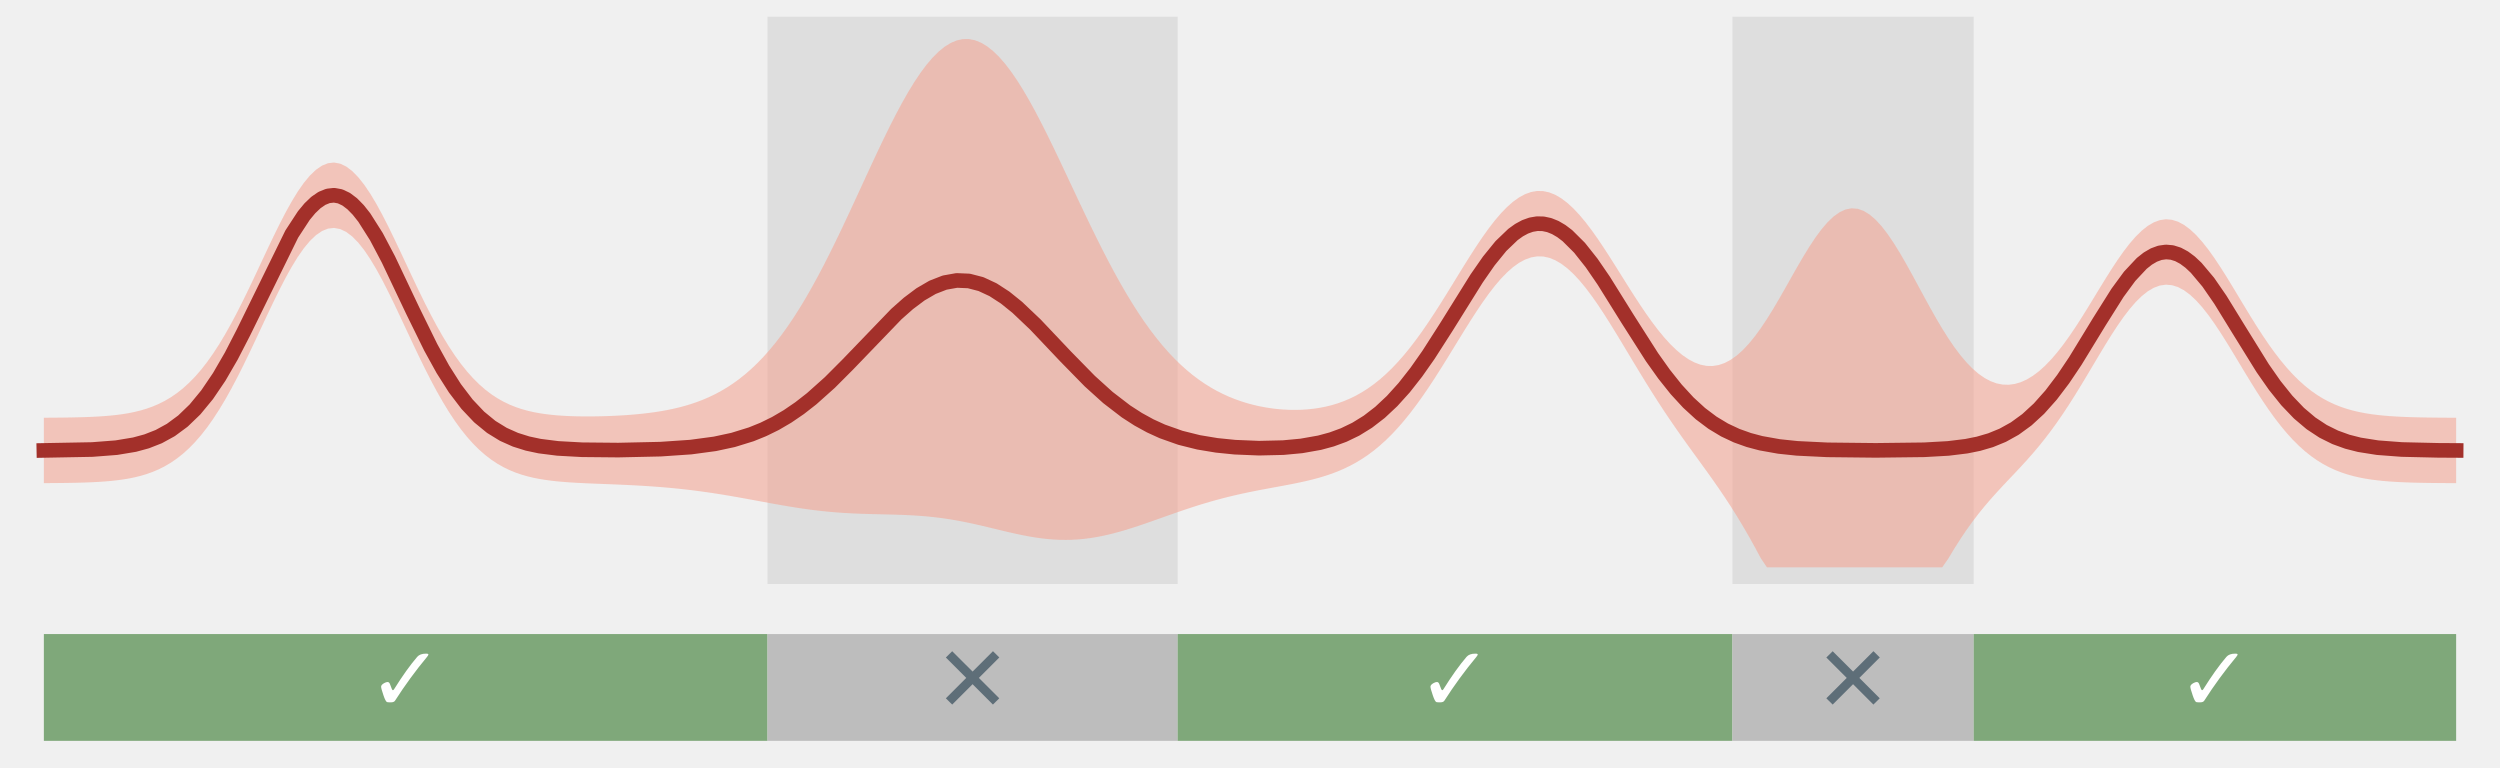
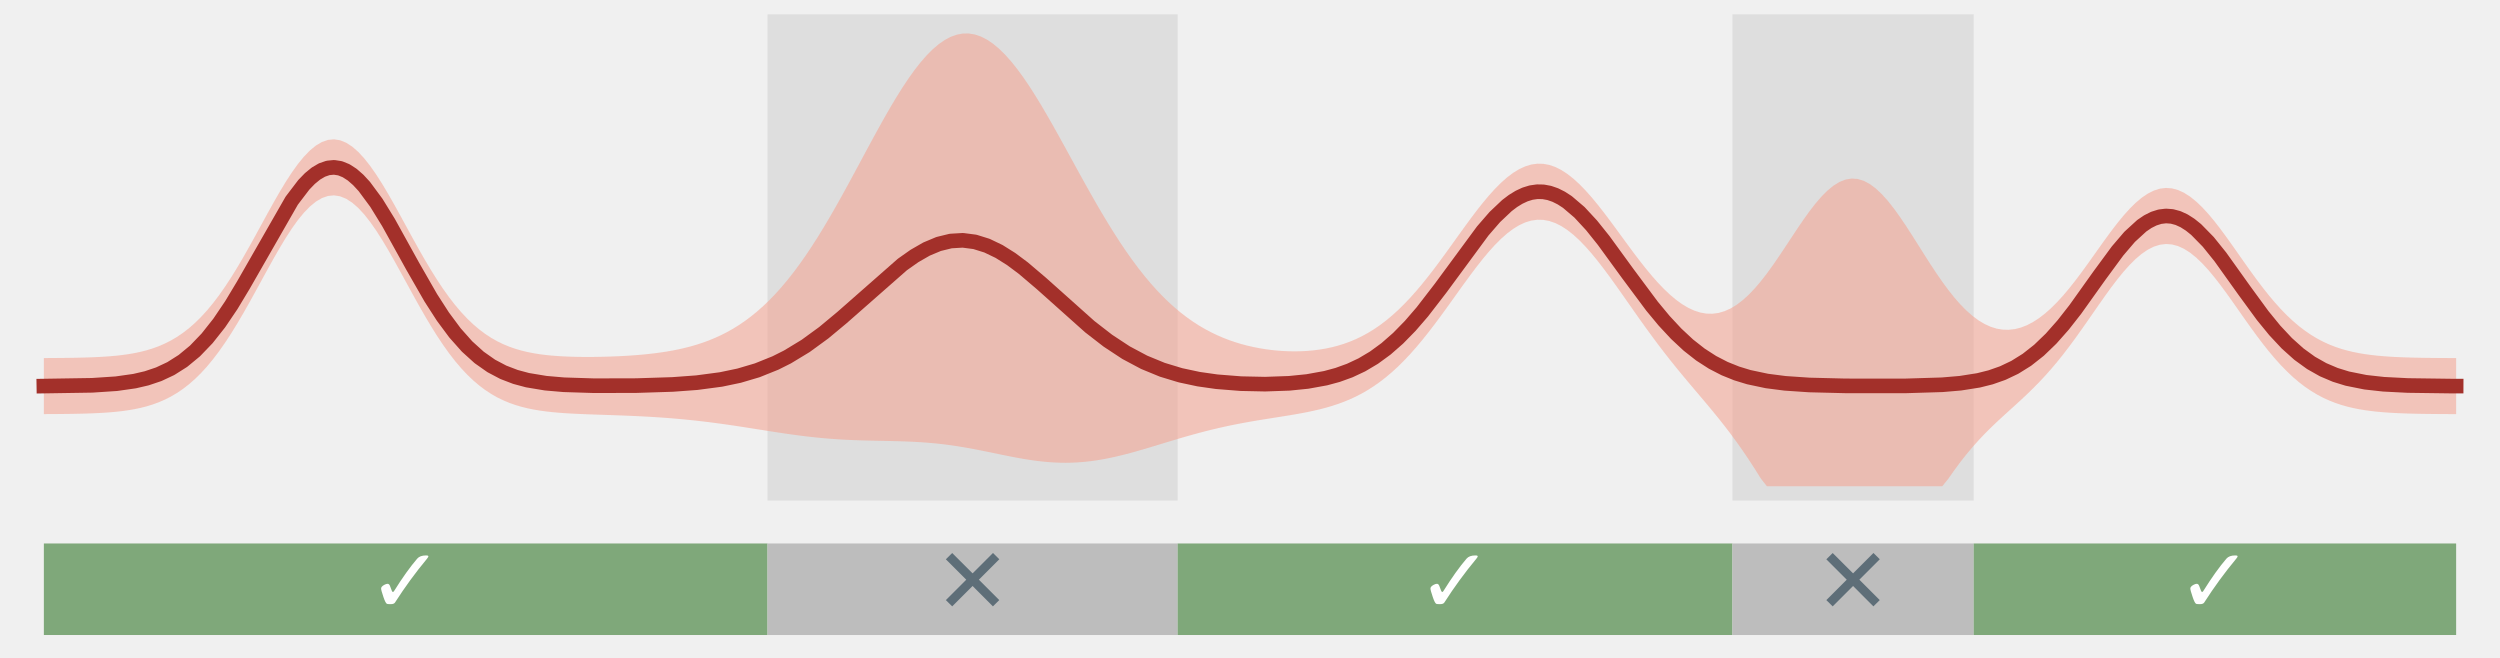
- <svg xmlns="http://www.w3.org/2000/svg" xmlns:xlink="http://www.w3.org/1999/xlink" width="410.4pt" height="126pt" viewBox="0 0 410.4 126" version="1.1">
+ <svg xmlns="http://www.w3.org/2000/svg" xmlns:xlink="http://www.w3.org/1999/xlink" width="410.4pt" height="108pt" viewBox="0 0 410.4 108" version="1.1">
  <defs>
    <style type="text/css">*{stroke-linejoin: round; stroke-linecap: butt}</style>
  </defs>
  <g id="figure_1">
    <g id="patch_1">
-       <path d="M 0 126  L 410.4 126  L 410.4 0  L 0 0  L 0 126  z " style="fill: none" />
+       <path d="M 0 108  L 410.4 108  L 410.4 0  L 0 0  L 0 108  z " style="fill: none" />
    </g>
    <g id="axes_1">
      <g id="patch_2">
-         <path d="M 126 95.87  L 193.32 95.87  L 193.32 2.739  L 126 2.739  z " clip-path="url(#p72e2139a95)" style="fill: #bdbdbd; opacity: 0.35" />
+         <path d="M 126 82.174  L 193.32 82.174  L 193.32 2.348  L 126 2.348  z " clip-path="url(#p6d19a921b0)" style="fill: #bdbdbd; opacity: 0.35" />
      </g>
      <g id="patch_3">
-         <path d="M 284.4 95.87  L 324 95.87  L 324 2.739  L 284.4 2.739  z " clip-path="url(#p72e2139a95)" style="fill: #bdbdbd; opacity: 0.35" />
+         <path d="M 284.4 82.174  L 324 82.174  L 324 2.348  L 284.4 2.348  z " clip-path="url(#p6d19a921b0)" style="fill: #bdbdbd; opacity: 0.35" />
      </g>
      <g id="FillBetweenPolyCollection_1">
        <defs>
-           <path id="m4ad8a20c35" d="M 7.2 -57.426  L 7.2 -46.689  L 8.192 -46.694  L 9.185 -46.702  L 10.177 -46.712  L 11.17 -46.725  L 12.162 -46.743  L 13.155 -46.767  L 14.147 -46.798  L 15.14 -46.838  L 16.132 -46.889  L 17.125 -46.955  L 18.117 -47.039  L 19.11 -47.144  L 20.102 -47.275  L 21.095 -47.438  L 22.087 -47.638  L 23.08 -47.883  L 24.072 -48.178  L 25.065 -48.533  L 26.057 -48.957  L 27.05 -49.456  L 28.042 -50.042  L 29.035 -50.723  L 30.027 -51.507  L 31.02 -52.404  L 32.012 -53.419  L 33.005 -54.559  L 33.997 -55.828  L 34.989 -57.227  L 35.982 -58.755  L 36.974 -60.409  L 37.967 -62.18  L 38.959 -64.058  L 39.952 -66.028  L 40.944 -68.071  L 41.937 -70.165  L 42.929 -72.285  L 43.922 -74.402  L 44.914 -76.485  L 45.907 -78.502  L 46.899 -80.419  L 47.892 -82.202  L 48.884 -83.82  L 49.877 -85.241  L 50.869 -86.439  L 51.862 -87.388  L 52.854 -88.07  L 53.847 -88.47  L 54.839 -88.581  L 55.832 -88.4  L 56.824 -87.931  L 57.817 -87.184  L 58.809 -86.173  L 59.802 -84.92  L 60.794 -83.449  L 61.786 -81.788  L 62.779 -79.97  L 63.771 -78.026  L 64.764 -75.99  L 65.756 -73.895  L 66.749 -71.775  L 67.741 -69.659  L 68.734 -67.574  L 69.726 -65.547  L 70.719 -63.598  L 71.711 -61.744  L 72.704 -60  L 73.696 -58.376  L 74.689 -56.878  L 75.681 -55.51  L 76.674 -54.272  L 77.666 -53.161  L 78.659 -52.175  L 79.651 -51.305  L 80.644 -50.545  L 81.636 -49.887  L 82.629 -49.321  L 83.621 -48.839  L 84.614 -48.431  L 85.606 -48.088  L 86.598 -47.802  L 87.591 -47.565  L 88.583 -47.37  L 89.576 -47.21  L 90.568 -47.078  L 91.561 -46.971  L 92.553 -46.883  L 93.546 -46.81  L 94.538 -46.749  L 95.531 -46.697  L 96.523 -46.651  L 97.516 -46.609  L 98.508 -46.57  L 99.501 -46.531  L 100.493 -46.492  L 101.486 -46.451  L 102.478 -46.407  L 103.471 -46.36  L 104.463 -46.308  L 105.456 -46.251  L 106.448 -46.188  L 107.441 -46.119  L 108.433 -46.043  L 109.426 -45.96  L 110.418 -45.869  L 111.411 -45.769  L 112.403 -45.662  L 113.395 -45.546  L 114.388 -45.421  L 115.38 -45.288  L 116.373 -45.147  L 117.365 -44.998  L 118.358 -44.842  L 119.35 -44.679  L 120.343 -44.509  L 121.335 -44.335  L 122.328 -44.156  L 123.32 -43.975  L 124.313 -43.791  L 125.305 -43.608  L 126.298 -43.425  L 127.29 -43.246  L 128.283 -43.07  L 129.275 -42.9  L 130.268 -42.737  L 131.26 -42.583  L 132.253 -42.439  L 133.245 -42.305  L 134.238 -42.183  L 135.23 -42.073  L 136.223 -41.976  L 137.215 -41.891  L 138.208 -41.818  L 139.2 -41.757  L 140.192 -41.707  L 141.185 -41.666  L 142.177 -41.633  L 143.17 -41.605  L 144.162 -41.581  L 145.155 -41.559  L 146.147 -41.535  L 147.14 -41.507  L 148.132 -41.474  L 149.125 -41.431  L 150.117 -41.377  L 151.11 -41.31  L 152.102 -41.228  L 153.095 -41.13  L 154.087 -41.014  L 155.08 -40.88  L 156.072 -40.728  L 157.065 -40.557  L 158.057 -40.37  L 159.05 -40.168  L 160.042 -39.952  L 161.035 -39.726  L 162.027 -39.492  L 163.02 -39.253  L 164.012 -39.012  L 165.005 -38.775  L 165.997 -38.544  L 166.989 -38.324  L 167.982 -38.119  L 168.974 -37.932  L 169.967 -37.766  L 170.959 -37.626  L 171.952 -37.514  L 172.944 -37.433  L 173.937 -37.383  L 174.929 -37.368  L 175.922 -37.387  L 176.914 -37.442  L 177.907 -37.532  L 178.899 -37.656  L 179.892 -37.813  L 180.884 -38.001  L 181.877 -38.219  L 182.869 -38.465  L 183.862 -38.734  L 184.854 -39.025  L 185.847 -39.334  L 186.839 -39.658  L 187.832 -39.994  L 188.824 -40.338  L 189.817 -40.688  L 190.809 -41.041  L 191.802 -41.393  L 192.794 -41.742  L 193.786 -42.086  L 194.779 -42.422  L 195.771 -42.75  L 196.764 -43.066  L 197.756 -43.37  L 198.749 -43.661  L 199.741 -43.939  L 200.734 -44.204  L 201.726 -44.454  L 202.719 -44.692  L 203.711 -44.917  L 204.704 -45.131  L 205.696 -45.334  L 206.689 -45.529  L 207.681 -45.717  L 208.674 -45.901  L 209.666 -46.084  L 210.659 -46.267  L 211.651 -46.455  L 212.644 -46.651  L 213.636 -46.859  L 214.629 -47.082  L 215.621 -47.327  L 216.614 -47.596  L 217.606 -47.896  L 218.598 -48.232  L 219.591 -48.609  L 220.583 -49.034  L 221.576 -49.51  L 222.568 -50.045  L 223.561 -50.644  L 224.553 -51.311  L 225.546 -52.052  L 226.538 -52.869  L 227.531 -53.768  L 228.523 -54.748  L 229.516 -55.813  L 230.508 -56.961  L 231.501 -58.191  L 232.493 -59.499  L 233.486 -60.881  L 234.478 -62.329  L 235.471 -63.836  L 236.463 -65.391  L 237.456 -66.981  L 238.448 -68.593  L 239.441 -70.211  L 240.433 -71.819  L 241.426 -73.399  L 242.418 -74.933  L 243.411 -76.402  L 244.403 -77.788  L 245.395 -79.071  L 246.388 -80.234  L 247.38 -81.262  L 248.373 -82.138  L 249.365 -82.851  L 250.358 -83.389  L 251.35 -83.745  L 252.343 -83.912  L 253.335 -83.889  L 254.328 -83.676  L 255.32 -83.275  L 256.313 -82.693  L 257.305 -81.939  L 258.298 -81.023  L 259.29 -79.959  L 260.283 -78.761  L 261.275 -77.446  L 262.268 -76.032  L 263.26 -74.535  L 264.253 -72.974  L 265.245 -71.367  L 266.238 -69.73  L 267.23 -68.078  L 268.223 -66.426  L 269.215 -64.786  L 270.208 -63.168  L 271.2 -61.58  L 272.192 -60.027  L 273.185 -58.511  L 274.177 -57.034  L 275.17 -55.592  L 276.162 -54.182  L 277.155 -52.795  L 278.147 -51.424  L 279.14 -50.058  L 280.132 -48.686  L 281.125 -47.295  L 282.117 -45.875  L 283.11 -44.412  L 284.102 -42.898  L 285.095 -41.322  L 286.087 -39.68  L 287.08 -37.967  L 288.072 -36.185  L 289.065 -34.337  L 290.057 -32.87  L 291.05 -32.87  L 292.042 -32.87  L 293.035 -32.87  L 294.027 -32.87  L 295.02 -32.87  L 296.012 -32.87  L 297.005 -32.87  L 297.997 -32.87  L 298.989 -32.87  L 299.982 -32.87  L 300.974 -32.87  L 301.967 -32.87  L 302.959 -32.87  L 303.952 -32.87  L 304.944 -32.87  L 305.937 -32.87  L 306.929 -32.87  L 307.922 -32.87  L 308.914 -32.87  L 309.907 -32.87  L 310.899 -32.87  L 311.892 -32.87  L 312.884 -32.87  L 313.877 -32.87  L 314.869 -32.87  L 315.862 -32.87  L 316.854 -32.87  L 317.847 -32.87  L 318.839 -32.87  L 319.832 -34.299  L 320.824 -35.948  L 321.817 -37.51  L 322.809 -38.981  L 323.802 -40.364  L 324.794 -41.662  L 325.786 -42.885  L 326.779 -44.044  L 327.771 -45.152  L 328.764 -46.225  L 329.756 -47.277  L 330.749 -48.324  L 331.741 -49.383  L 332.734 -50.469  L 333.726 -51.594  L 334.719 -52.77  L 335.711 -54.006  L 336.704 -55.309  L 337.696 -56.681  L 338.689 -58.123  L 339.681 -59.632  L 340.674 -61.2  L 341.666 -62.816  L 342.659 -64.467  L 343.651 -66.136  L 344.644 -67.802  L 345.636 -69.444  L 346.629 -71.036  L 347.621 -72.555  L 348.614 -73.974  L 349.606 -75.269  L 350.598 -76.416  L 351.591 -77.392  L 352.583 -78.179  L 353.576 -78.761  L 354.568 -79.127  L 355.561 -79.268  L 356.553 -79.182  L 357.546 -78.871  L 358.538 -78.34  L 359.531 -77.602  L 360.523 -76.671  L 361.516 -75.566  L 362.508 -74.307  L 363.501 -72.92  L 364.493 -71.429  L 365.486 -69.861  L 366.478 -68.24  L 367.471 -66.594  L 368.463 -64.945  L 369.456 -63.316  L 370.448 -61.727  L 371.441 -60.195  L 372.433 -58.734  L 373.426 -57.357  L 374.418 -56.071  L 375.411 -54.882  L 376.403 -53.794  L 377.395 -52.807  L 378.388 -51.92  L 379.38 -51.131  L 380.373 -50.433  L 381.365 -49.823  L 382.358 -49.294  L 383.35 -48.838  L 384.343 -48.449  L 385.335 -48.12  L 386.328 -47.844  L 387.32 -47.614  L 388.313 -47.424  L 389.305 -47.268  L 390.298 -47.142  L 391.29 -47.04  L 392.283 -46.958  L 393.275 -46.893  L 394.268 -46.842  L 395.26 -46.801  L 396.253 -46.77  L 397.245 -46.746  L 398.238 -46.728  L 399.23 -46.714  L 400.223 -46.704  L 401.215 -46.696  L 402.208 -46.69  L 403.2 -46.686  L 403.2 -57.423  L 403.2 -57.423  L 402.208 -57.427  L 401.215 -57.433  L 400.223 -57.441  L 399.23 -57.452  L 398.238 -57.465  L 397.245 -57.484  L 396.253 -57.508  L 395.26 -57.539  L 394.268 -57.579  L 393.275 -57.63  L 392.283 -57.695  L 391.29 -57.777  L 390.298 -57.879  L 389.305 -58.006  L 388.313 -58.162  L 387.32 -58.352  L 386.328 -58.582  L 385.335 -58.858  L 384.343 -59.187  L 383.35 -59.576  L 382.358 -60.031  L 381.365 -60.561  L 380.373 -61.171  L 379.38 -61.868  L 378.388 -62.658  L 377.395 -63.544  L 376.403 -64.531  L 375.411 -65.619  L 374.418 -66.808  L 373.426 -68.094  L 372.433 -69.472  L 371.441 -70.932  L 370.448 -72.464  L 369.456 -74.053  L 368.463 -75.682  L 367.471 -77.331  L 366.478 -78.978  L 365.486 -80.598  L 364.493 -82.167  L 363.501 -83.658  L 362.508 -85.045  L 361.516 -86.303  L 360.523 -87.409  L 359.531 -88.34  L 358.538 -89.078  L 357.546 -89.609  L 356.553 -89.92  L 355.561 -90.007  L 354.568 -89.867  L 353.576 -89.502  L 352.583 -88.922  L 351.591 -88.137  L 350.598 -87.164  L 349.606 -86.022  L 348.614 -84.734  L 347.621 -83.324  L 346.629 -81.819  L 345.636 -80.245  L 344.644 -78.628  L 343.651 -76.996  L 342.659 -75.373  L 341.666 -73.782  L 340.674 -72.244  L 339.681 -70.78  L 338.689 -69.406  L 337.696 -68.135  L 336.704 -66.982  L 335.711 -65.955  L 334.719 -65.063  L 333.726 -64.314  L 332.734 -63.713  L 331.741 -63.264  L 330.749 -62.972  L 329.756 -62.839  L 328.764 -62.869  L 327.771 -63.063  L 326.779 -63.424  L 325.786 -63.952  L 324.794 -64.646  L 323.802 -65.504  L 322.809 -66.524  L 321.817 -67.699  L 320.824 -69.02  L 319.832 -70.476  L 318.839 -72.051  L 317.847 -73.728  L 316.854 -75.485  L 315.862 -77.295  L 314.869 -79.13  L 313.877 -80.959  L 312.884 -82.749  L 311.892 -84.465  L 310.899 -86.072  L 309.907 -87.536  L 308.914 -88.827  L 307.922 -89.913  L 306.929 -90.771  L 305.937 -91.381  L 304.944 -91.729  L 303.952 -91.806  L 302.959 -91.611  L 301.967 -91.151  L 300.974 -90.436  L 299.982 -89.485  L 298.989 -88.322  L 297.997 -86.974  L 297.005 -85.474  L 296.012 -83.856  L 295.02 -82.155  L 294.027 -80.407  L 293.035 -78.649  L 292.042 -76.913  L 291.05 -75.232  L 290.057 -73.634  L 289.065 -72.143  L 288.072 -70.782  L 287.08 -69.568  L 286.087 -68.515  L 285.095 -67.633  L 284.102 -66.929  L 283.11 -66.408  L 282.117 -66.07  L 281.125 -65.915  L 280.132 -65.939  L 279.14 -66.139  L 278.147 -66.509  L 277.155 -67.041  L 276.162 -67.728  L 275.17 -68.561  L 274.177 -69.529  L 273.185 -70.623  L 272.192 -71.83  L 271.2 -73.137  L 270.208 -74.531  L 269.215 -75.997  L 268.223 -77.519  L 267.23 -79.08  L 266.238 -80.663  L 265.245 -82.248  L 264.253 -83.816  L 263.26 -85.348  L 262.268 -86.823  L 261.275 -88.222  L 260.283 -89.525  L 259.29 -90.715  L 258.298 -91.773  L 257.305 -92.685  L 256.313 -93.437  L 255.32 -94.017  L 254.328 -94.416  L 253.335 -94.629  L 252.343 -94.651  L 251.35 -94.484  L 250.358 -94.128  L 249.365 -93.59  L 248.373 -92.877  L 247.38 -92.001  L 246.388 -90.974  L 245.395 -89.811  L 244.403 -88.528  L 243.411 -87.143  L 242.418 -85.675  L 241.426 -84.142  L 240.433 -82.563  L 239.441 -80.957  L 238.448 -79.341  L 237.456 -77.732  L 236.463 -76.145  L 235.471 -74.595  L 234.478 -73.093  L 233.486 -71.65  L 232.493 -70.276  L 231.501 -68.976  L 230.508 -67.757  L 229.516 -66.622  L 228.523 -65.573  L 227.531 -64.61  L 226.538 -63.734  L 225.546 -62.942  L 224.553 -62.232  L 223.561 -61.601  L 222.568 -61.045  L 221.576 -60.56  L 220.583 -60.141  L 219.591 -59.785  L 218.598 -59.487  L 217.606 -59.243  L 216.614 -59.049  L 215.621 -58.902  L 214.629 -58.798  L 213.636 -58.735  L 212.644 -58.711  L 211.651 -58.724  L 210.659 -58.773  L 209.666 -58.857  L 208.674 -58.977  L 207.681 -59.132  L 206.689 -59.324  L 205.696 -59.554  L 204.704 -59.822  L 203.711 -60.133  L 202.719 -60.487  L 201.726 -60.888  L 200.734 -61.339  L 199.741 -61.842  L 198.749 -62.402  L 197.756 -63.022  L 196.764 -63.705  L 195.771 -64.455  L 194.779 -65.275  L 193.786 -66.169  L 192.794 -67.139  L 191.802 -68.189  L 190.809 -69.321  L 189.817 -70.537  L 188.824 -71.838  L 187.832 -73.224  L 186.839 -74.696  L 185.847 -76.252  L 184.854 -77.891  L 183.862 -79.609  L 182.869 -81.403  L 181.877 -83.267  L 180.884 -85.195  L 179.892 -87.18  L 178.899 -89.212  L 177.907 -91.282  L 176.914 -93.379  L 175.922 -95.49  L 174.929 -97.603  L 173.937 -99.704  L 172.944 -101.777  L 171.952 -103.809  L 170.959 -105.782  L 169.967 -107.681  L 168.974 -109.49  L 167.982 -111.194  L 166.989 -112.778  L 165.997 -114.225  L 165.005 -115.524  L 164.012 -116.662  L 163.02 -117.626  L 162.027 -118.409  L 161.035 -119  L 160.042 -119.395  L 159.05 -119.589  L 158.057 -119.579  L 157.065 -119.366  L 156.072 -118.951  L 155.08 -118.337  L 154.087 -117.532  L 153.095 -116.542  L 152.102 -115.378  L 151.11 -114.049  L 150.117 -112.569  L 149.125 -110.951  L 148.132 -109.21  L 147.14 -107.361  L 146.147 -105.42  L 145.155 -103.405  L 144.162 -101.33  L 143.17 -99.212  L 142.177 -97.068  L 141.185 -94.912  L 140.192 -92.759  L 139.2 -90.623  L 138.208 -88.516  L 137.215 -86.45  L 136.223 -84.435  L 135.23 -82.481  L 134.238 -80.595  L 133.245 -78.785  L 132.253 -77.054  L 131.26 -75.408  L 130.268 -73.85  L 129.275 -72.38  L 128.283 -71.001  L 127.29 -69.712  L 126.298 -68.512  L 125.305 -67.4  L 124.313 -66.372  L 123.32 -65.427  L 122.328 -64.561  L 121.335 -63.77  L 120.343 -63.051  L 119.35 -62.399  L 118.358 -61.81  L 117.365 -61.28  L 116.373 -60.804  L 115.38 -60.379  L 114.388 -60  L 113.395 -59.664  L 112.403 -59.366  L 111.411 -59.103  L 110.418 -58.872  L 109.426 -58.669  L 108.433 -58.492  L 107.441 -58.338  L 106.448 -58.204  L 105.456 -58.089  L 104.463 -57.99  L 103.471 -57.905  L 102.478 -57.834  L 101.486 -57.776  L 100.493 -57.728  L 99.501 -57.69  L 98.508 -57.663  L 97.516 -57.646  L 96.523 -57.64  L 95.531 -57.645  L 94.538 -57.662  L 93.546 -57.694  L 92.553 -57.742  L 91.561 -57.809  L 90.568 -57.899  L 89.576 -58.015  L 88.583 -58.163  L 87.591 -58.348  L 86.598 -58.577  L 85.606 -58.856  L 84.614 -59.193  L 83.621 -59.596  L 82.629 -60.075  L 81.636 -60.637  L 80.644 -61.293  L 79.651 -62.051  L 78.659 -62.919  L 77.666 -63.904  L 76.674 -65.013  L 75.681 -66.251  L 74.689 -67.618  L 73.696 -69.115  L 72.704 -70.739  L 71.711 -72.483  L 70.719 -74.336  L 69.726 -76.285  L 68.734 -78.312  L 67.741 -80.397  L 66.749 -82.513  L 65.756 -84.633  L 64.764 -86.727  L 63.771 -88.763  L 62.779 -90.707  L 61.786 -92.526  L 60.794 -94.186  L 59.802 -95.657  L 58.809 -96.911  L 57.817 -97.921  L 56.824 -98.669  L 55.832 -99.138  L 54.839 -99.319  L 53.847 -99.208  L 52.854 -98.807  L 51.862 -98.125  L 50.869 -97.176  L 49.877 -95.979  L 48.884 -94.558  L 47.892 -92.94  L 46.899 -91.156  L 45.907 -89.239  L 44.914 -87.222  L 43.922 -85.139  L 42.929 -83.022  L 41.937 -80.902  L 40.944 -78.808  L 39.952 -76.765  L 38.959 -74.795  L 37.967 -72.917  L 36.974 -71.146  L 35.982 -69.493  L 34.989 -67.964  L 33.997 -66.565  L 33.005 -65.297  L 32.012 -64.156  L 31.02 -63.141  L 30.027 -62.245  L 29.035 -61.46  L 28.042 -60.779  L 27.05 -60.194  L 26.057 -59.694  L 25.065 -59.271  L 24.072 -58.916  L 23.08 -58.62  L 22.087 -58.376  L 21.095 -58.175  L 20.102 -58.013  L 19.11 -57.881  L 18.117 -57.776  L 17.125 -57.693  L 16.132 -57.627  L 15.14 -57.575  L 14.147 -57.535  L 13.155 -57.504  L 12.162 -57.481  L 11.17 -57.463  L 10.177 -57.449  L 9.185 -57.439  L 8.192 -57.432  L 7.2 -57.426  z " />
+           <path id="mbc3a44b0f1" d="M 7.2 -49.222  L 7.2 -40.019  L 8.192 -40.024  L 9.185 -40.03  L 10.177 -40.039  L 11.17 -40.05  L 12.162 -40.066  L 13.155 -40.086  L 14.147 -40.112  L 15.14 -40.147  L 16.132 -40.191  L 17.125 -40.247  L 18.117 -40.319  L 19.11 -40.409  L 20.102 -40.522  L 21.095 -40.661  L 22.087 -40.833  L 23.08 -41.042  L 24.072 -41.296  L 25.065 -41.6  L 26.057 -41.963  L 27.05 -42.391  L 28.042 -42.893  L 29.035 -43.477  L 30.027 -44.149  L 31.02 -44.917  L 32.012 -45.788  L 33.005 -46.765  L 33.997 -47.852  L 34.989 -49.052  L 35.982 -50.362  L 36.974 -51.779  L 37.967 -53.297  L 38.959 -54.907  L 39.952 -56.595  L 40.944 -58.346  L 41.937 -60.141  L 42.929 -61.958  L 43.922 -63.773  L 44.914 -65.559  L 45.907 -67.287  L 46.899 -68.93  L 47.892 -70.459  L 48.884 -71.846  L 49.877 -73.064  L 50.869 -74.09  L 51.862 -74.904  L 52.854 -75.488  L 53.847 -75.832  L 54.839 -75.927  L 55.832 -75.772  L 56.824 -75.37  L 57.817 -74.729  L 58.809 -73.863  L 59.802 -72.788  L 60.794 -71.527  L 61.786 -70.104  L 62.779 -68.545  L 63.771 -66.879  L 64.764 -65.134  L 65.756 -63.339  L 66.749 -61.521  L 67.741 -59.707  L 68.734 -57.921  L 69.726 -56.183  L 70.719 -54.512  L 71.711 -52.923  L 72.704 -51.429  L 73.696 -50.036  L 74.689 -48.753  L 75.681 -47.58  L 76.674 -46.519  L 77.666 -45.567  L 78.659 -44.721  L 79.651 -43.976  L 80.644 -43.324  L 81.636 -42.76  L 82.629 -42.275  L 83.621 -41.862  L 84.614 -41.512  L 85.606 -41.218  L 86.598 -40.973  L 87.591 -40.77  L 88.583 -40.603  L 89.576 -40.465  L 90.568 -40.353  L 91.561 -40.261  L 92.553 -40.185  L 93.546 -40.123  L 94.538 -40.071  L 95.531 -40.026  L 96.523 -39.987  L 97.516 -39.951  L 98.508 -39.917  L 99.501 -39.884  L 100.493 -39.85  L 101.486 -39.815  L 102.478 -39.778  L 103.471 -39.737  L 104.463 -39.693  L 105.456 -39.644  L 106.448 -39.59  L 107.441 -39.531  L 108.433 -39.466  L 109.426 -39.394  L 110.418 -39.316  L 111.411 -39.231  L 112.403 -39.139  L 113.395 -39.039  L 114.388 -38.933  L 115.38 -38.819  L 116.373 -38.698  L 117.365 -38.57  L 118.358 -38.436  L 119.35 -38.296  L 120.343 -38.151  L 121.335 -38.001  L 122.328 -37.848  L 123.32 -37.692  L 124.313 -37.535  L 125.305 -37.378  L 126.298 -37.222  L 127.29 -37.068  L 128.283 -36.917  L 129.275 -36.771  L 130.268 -36.632  L 131.26 -36.5  L 132.253 -36.376  L 133.245 -36.261  L 134.238 -36.157  L 135.23 -36.062  L 136.223 -35.979  L 137.215 -35.906  L 138.208 -35.844  L 139.2 -35.792  L 140.192 -35.749  L 141.185 -35.714  L 142.177 -35.685  L 143.17 -35.662  L 144.162 -35.641  L 145.155 -35.622  L 146.147 -35.601  L 147.14 -35.578  L 148.132 -35.549  L 149.125 -35.512  L 150.117 -35.466  L 151.11 -35.409  L 152.102 -35.339  L 153.095 -35.254  L 154.087 -35.155  L 155.08 -35.04  L 156.072 -34.909  L 157.065 -34.763  L 158.057 -34.603  L 159.05 -34.43  L 160.042 -34.245  L 161.035 -34.051  L 162.027 -33.85  L 163.02 -33.645  L 164.012 -33.439  L 165.005 -33.236  L 165.997 -33.038  L 166.989 -32.85  L 167.982 -32.673  L 168.974 -32.513  L 169.967 -32.371  L 170.959 -32.251  L 171.952 -32.155  L 172.944 -32.085  L 173.937 -32.043  L 174.929 -32.03  L 175.922 -32.046  L 176.914 -32.093  L 177.907 -32.17  L 178.899 -32.276  L 179.892 -32.411  L 180.884 -32.573  L 181.877 -32.76  L 182.869 -32.97  L 183.862 -33.2  L 184.854 -33.45  L 185.847 -33.715  L 186.839 -33.992  L 187.832 -34.28  L 188.824 -34.576  L 189.817 -34.876  L 190.809 -35.178  L 191.802 -35.48  L 192.794 -35.779  L 193.786 -36.074  L 194.779 -36.362  L 195.771 -36.642  L 196.764 -36.914  L 197.756 -37.174  L 198.749 -37.424  L 199.741 -37.662  L 200.734 -37.889  L 201.726 -38.104  L 202.719 -38.307  L 203.711 -38.5  L 204.704 -38.683  L 205.696 -38.858  L 206.689 -39.025  L 207.681 -39.186  L 208.674 -39.344  L 209.666 -39.5  L 210.659 -39.658  L 211.651 -39.819  L 212.644 -39.987  L 213.636 -40.165  L 214.629 -40.356  L 215.621 -40.566  L 216.614 -40.797  L 217.606 -41.054  L 218.598 -41.342  L 219.591 -41.665  L 220.583 -42.029  L 221.576 -42.438  L 222.568 -42.896  L 223.561 -43.409  L 224.553 -43.981  L 225.546 -44.616  L 226.538 -45.317  L 227.531 -46.087  L 228.523 -46.927  L 229.516 -47.84  L 230.508 -48.824  L 231.501 -49.878  L 232.493 -50.999  L 233.486 -52.184  L 234.478 -53.425  L 235.471 -54.717  L 236.463 -56.049  L 237.456 -57.412  L 238.448 -58.794  L 239.441 -60.181  L 240.433 -61.559  L 241.426 -62.914  L 242.418 -64.229  L 243.411 -65.488  L 244.403 -66.675  L 245.395 -67.775  L 246.388 -68.772  L 247.38 -69.653  L 248.373 -70.404  L 249.365 -71.015  L 250.358 -71.477  L 251.35 -71.781  L 252.343 -71.925  L 253.335 -71.905  L 254.328 -71.722  L 255.32 -71.379  L 256.313 -70.88  L 257.305 -70.233  L 258.298 -69.448  L 259.29 -68.536  L 260.283 -67.509  L 261.275 -66.382  L 262.268 -65.17  L 263.26 -63.887  L 264.253 -62.549  L 265.245 -61.172  L 266.238 -59.768  L 267.23 -58.353  L 268.223 -56.937  L 269.215 -55.531  L 270.208 -54.144  L 271.2 -52.783  L 272.192 -51.451  L 273.185 -50.152  L 274.177 -48.886  L 275.17 -47.65  L 276.162 -46.441  L 277.155 -45.253  L 278.147 -44.078  L 279.14 -42.907  L 280.132 -41.731  L 281.125 -40.539  L 282.117 -39.321  L 283.11 -38.068  L 284.102 -36.769  L 285.095 -35.419  L 286.087 -34.011  L 287.08 -32.543  L 288.072 -31.016  L 289.065 -29.432  L 290.057 -28.174  L 291.05 -28.174  L 292.042 -28.174  L 293.035 -28.174  L 294.027 -28.174  L 295.02 -28.174  L 296.012 -28.174  L 297.005 -28.174  L 297.997 -28.174  L 298.989 -28.174  L 299.982 -28.174  L 300.974 -28.174  L 301.967 -28.174  L 302.959 -28.174  L 303.952 -28.174  L 304.944 -28.174  L 305.937 -28.174  L 306.929 -28.174  L 307.922 -28.174  L 308.914 -28.174  L 309.907 -28.174  L 310.899 -28.174  L 311.892 -28.174  L 312.884 -28.174  L 313.877 -28.174  L 314.869 -28.174  L 315.862 -28.174  L 316.854 -28.174  L 317.847 -28.174  L 318.839 -28.174  L 319.832 -29.399  L 320.824 -30.813  L 321.817 -32.152  L 322.809 -33.413  L 323.802 -34.597  L 324.794 -35.71  L 325.786 -36.759  L 326.779 -37.752  L 327.771 -38.702  L 328.764 -39.621  L 329.756 -40.523  L 330.749 -41.421  L 331.741 -42.329  L 332.734 -43.259  L 333.726 -44.223  L 334.719 -45.231  L 335.711 -46.291  L 336.704 -47.407  L 337.696 -48.584  L 338.689 -49.82  L 339.681 -51.113  L 340.674 -52.457  L 341.666 -53.843  L 342.659 -55.258  L 343.651 -56.688  L 344.644 -58.116  L 345.636 -59.523  L 346.629 -60.888  L 347.621 -62.19  L 348.614 -63.406  L 349.606 -64.516  L 350.598 -65.499  L 351.591 -66.336  L 352.583 -67.011  L 353.576 -67.51  L 354.568 -67.823  L 355.561 -67.944  L 356.553 -67.87  L 357.546 -67.603  L 358.538 -67.149  L 359.531 -66.516  L 360.523 -65.718  L 361.516 -64.771  L 362.508 -63.692  L 363.501 -62.503  L 364.493 -61.225  L 365.486 -59.88  L 366.478 -58.492  L 367.471 -57.08  L 368.463 -55.667  L 369.456 -54.271  L 370.448 -52.909  L 371.441 -51.596  L 372.433 -50.344  L 373.426 -49.163  L 374.418 -48.061  L 375.411 -47.042  L 376.403 -46.109  L 377.395 -45.263  L 378.388 -44.503  L 379.38 -43.826  L 380.373 -43.229  L 381.365 -42.706  L 382.358 -42.252  L 383.35 -41.861  L 384.343 -41.528  L 385.335 -41.246  L 386.328 -41.009  L 387.32 -40.812  L 388.313 -40.649  L 389.305 -40.516  L 390.298 -40.407  L 391.29 -40.32  L 392.283 -40.25  L 393.275 -40.194  L 394.268 -40.15  L 395.26 -40.116  L 396.253 -40.089  L 397.245 -40.068  L 398.238 -40.053  L 399.23 -40.041  L 400.223 -40.032  L 401.215 -40.025  L 402.208 -40.02  L 403.2 -40.016  L 403.2 -49.22  L 403.2 -49.22  L 402.208 -49.223  L 401.215 -49.228  L 400.223 -49.235  L 399.23 -49.244  L 398.238 -49.256  L 397.245 -49.272  L 396.253 -49.292  L 395.26 -49.319  L 394.268 -49.353  L 393.275 -49.397  L 392.283 -49.453  L 391.29 -49.523  L 390.298 -49.611  L 389.305 -49.719  L 388.313 -49.853  L 387.32 -50.016  L 386.328 -50.213  L 385.335 -50.45  L 384.343 -50.732  L 383.35 -51.065  L 382.358 -51.455  L 381.365 -51.909  L 380.373 -52.432  L 379.38 -53.03  L 378.388 -53.707  L 377.395 -54.467  L 376.403 -55.313  L 375.411 -56.245  L 374.418 -57.264  L 373.426 -58.366  L 372.433 -59.547  L 371.441 -60.799  L 370.448 -62.112  L 369.456 -63.474  L 368.463 -64.871  L 367.471 -66.284  L 366.478 -67.695  L 365.486 -69.084  L 364.493 -70.429  L 363.501 -71.707  L 362.508 -72.896  L 361.516 -73.974  L 360.523 -74.922  L 359.531 -75.72  L 358.538 -76.353  L 357.546 -76.807  L 356.553 -77.075  L 355.561 -77.149  L 354.568 -77.029  L 353.576 -76.716  L 352.583 -76.219  L 351.591 -75.546  L 350.598 -74.712  L 349.606 -73.733  L 348.614 -72.629  L 347.621 -71.421  L 346.629 -70.131  L 345.636 -68.781  L 344.644 -67.396  L 343.651 -65.997  L 342.659 -64.605  L 341.666 -63.241  L 340.674 -61.924  L 339.681 -60.669  L 338.689 -59.49  L 337.696 -58.402  L 336.704 -57.413  L 335.711 -56.533  L 334.719 -55.768  L 333.726 -55.126  L 332.734 -54.611  L 331.741 -54.226  L 330.749 -53.976  L 329.756 -53.862  L 328.764 -53.888  L 327.771 -54.054  L 326.779 -54.363  L 325.786 -54.816  L 324.794 -55.41  L 323.802 -56.147  L 322.809 -57.021  L 321.817 -58.027  L 320.824 -59.16  L 319.832 -60.408  L 318.839 -61.758  L 317.847 -63.196  L 316.854 -64.701  L 315.862 -66.253  L 314.869 -67.826  L 313.877 -69.394  L 312.884 -70.928  L 311.892 -72.398  L 310.899 -73.776  L 309.907 -75.031  L 308.914 -76.137  L 307.922 -77.068  L 306.929 -77.804  L 305.937 -78.327  L 304.944 -78.625  L 303.952 -78.691  L 302.959 -78.524  L 301.967 -78.129  L 300.974 -77.517  L 299.982 -76.702  L 298.989 -75.705  L 297.997 -74.549  L 297.005 -73.264  L 296.012 -71.876  L 295.02 -70.418  L 294.027 -68.92  L 293.035 -67.413  L 292.042 -65.926  L 291.05 -64.485  L 290.057 -63.115  L 289.065 -61.837  L 288.072 -60.671  L 287.08 -59.63  L 286.087 -58.727  L 285.095 -57.971  L 284.102 -57.368  L 283.11 -56.921  L 282.117 -56.631  L 281.125 -56.498  L 280.132 -56.519  L 279.14 -56.691  L 278.147 -57.008  L 277.155 -57.464  L 276.162 -58.053  L 275.17 -58.767  L 274.177 -59.597  L 273.185 -60.534  L 272.192 -61.568  L 271.2 -62.689  L 270.208 -63.884  L 269.215 -65.14  L 268.223 -66.445  L 267.23 -67.783  L 266.238 -69.139  L 265.245 -70.498  L 264.253 -71.842  L 263.26 -73.155  L 262.268 -74.42  L 261.275 -75.619  L 260.283 -76.736  L 259.29 -77.756  L 258.298 -78.663  L 257.305 -79.444  L 256.313 -80.089  L 255.32 -80.586  L 254.328 -80.928  L 253.335 -81.11  L 252.343 -81.13  L 251.35 -80.986  L 250.358 -80.681  L 249.365 -80.22  L 248.373 -79.609  L 247.38 -78.858  L 246.388 -77.977  L 245.395 -76.98  L 244.403 -75.881  L 243.411 -74.694  L 242.418 -73.436  L 241.426 -72.122  L 240.433 -70.769  L 239.441 -69.392  L 238.448 -68.007  L 237.456 -66.627  L 236.463 -65.267  L 235.471 -63.938  L 234.478 -62.651  L 233.486 -61.415  L 232.493 -60.236  L 231.501 -59.123  L 230.508 -58.078  L 229.516 -57.104  L 228.523 -56.205  L 227.531 -55.38  L 226.538 -54.629  L 225.546 -53.95  L 224.553 -53.342  L 223.561 -52.801  L 222.568 -52.324  L 221.576 -51.908  L 220.583 -51.55  L 219.591 -51.245  L 218.598 -50.989  L 217.606 -50.78  L 216.614 -50.614  L 215.621 -50.487  L 214.629 -50.398  L 213.636 -50.344  L 212.644 -50.324  L 211.651 -50.335  L 210.659 -50.377  L 209.666 -50.449  L 208.674 -50.552  L 207.681 -50.685  L 206.689 -50.849  L 205.696 -51.046  L 204.704 -51.276  L 203.711 -51.542  L 202.719 -51.846  L 201.726 -52.19  L 200.734 -52.576  L 199.741 -53.008  L 198.749 -53.488  L 197.756 -54.019  L 196.764 -54.604  L 195.771 -55.247  L 194.779 -55.95  L 193.786 -56.716  L 192.794 -57.548  L 191.802 -58.448  L 190.809 -59.418  L 189.817 -60.46  L 188.824 -61.575  L 187.832 -62.763  L 186.839 -64.025  L 185.847 -65.359  L 184.854 -66.764  L 183.862 -68.236  L 182.869 -69.774  L 181.877 -71.372  L 180.884 -73.025  L 179.892 -74.726  L 178.899 -76.467  L 177.907 -78.242  L 176.914 -80.039  L 175.922 -81.849  L 174.929 -83.66  L 173.937 -85.46  L 172.944 -87.238  L 171.952 -88.979  L 170.959 -90.67  L 169.967 -92.298  L 168.974 -93.849  L 167.982 -95.309  L 166.989 -96.667  L 165.997 -97.908  L 165.005 -99.021  L 164.012 -99.996  L 163.02 -100.823  L 162.027 -101.493  L 161.035 -102  L 160.042 -102.339  L 159.05 -102.505  L 158.057 -102.496  L 157.065 -102.313  L 156.072 -101.958  L 155.08 -101.432  L 154.087 -100.742  L 153.095 -99.893  L 152.102 -98.895  L 151.11 -97.756  L 150.117 -96.487  L 149.125 -95.101  L 148.132 -93.608  L 147.14 -92.024  L 146.147 -90.36  L 145.155 -88.633  L 144.162 -86.854  L 143.17 -85.039  L 142.177 -83.201  L 141.185 -81.353  L 140.192 -79.508  L 139.2 -77.677  L 138.208 -75.871  L 137.215 -74.1  L 136.223 -72.373  L 135.23 -70.698  L 134.238 -69.082  L 133.245 -67.53  L 132.253 -66.046  L 131.26 -64.636  L 130.268 -63.3  L 129.275 -62.04  L 128.283 -60.858  L 127.29 -59.753  L 126.298 -58.725  L 125.305 -57.771  L 124.313 -56.891  L 123.32 -56.081  L 122.328 -55.338  L 121.335 -54.66  L 120.343 -54.044  L 119.35 -53.485  L 118.358 -52.98  L 117.365 -52.526  L 116.373 -52.118  L 115.38 -51.753  L 114.388 -51.429  L 113.395 -51.14  L 112.403 -50.885  L 111.411 -50.66  L 110.418 -50.461  L 109.426 -50.288  L 108.433 -50.136  L 107.441 -50.004  L 106.448 -49.889  L 105.456 -49.79  L 104.463 -49.705  L 103.471 -49.633  L 102.478 -49.572  L 101.486 -49.522  L 100.493 -49.481  L 99.501 -49.449  L 98.508 -49.426  L 97.516 -49.411  L 96.523 -49.406  L 95.531 -49.41  L 94.538 -49.425  L 93.546 -49.452  L 92.553 -49.493  L 91.561 -49.551  L 90.568 -49.628  L 89.576 -49.727  L 88.583 -49.854  L 87.591 -50.013  L 86.598 -50.209  L 85.606 -50.448  L 84.614 -50.737  L 83.621 -51.083  L 82.629 -51.493  L 81.636 -51.975  L 80.644 -52.537  L 79.651 -53.186  L 78.659 -53.93  L 77.666 -54.775  L 76.674 -55.726  L 75.681 -56.786  L 74.689 -57.958  L 73.696 -59.242  L 72.704 -60.633  L 71.711 -62.128  L 70.719 -63.717  L 69.726 -65.387  L 68.734 -67.125  L 67.741 -68.911  L 66.749 -70.725  L 65.756 -72.543  L 64.764 -74.338  L 63.771 -76.083  L 62.779 -77.749  L 61.786 -79.308  L 60.794 -80.731  L 59.802 -81.992  L 58.809 -83.066  L 57.817 -83.932  L 56.824 -84.573  L 55.832 -84.975  L 54.839 -85.13  L 53.847 -85.035  L 52.854 -84.692  L 51.862 -84.107  L 50.869 -83.294  L 49.877 -82.268  L 48.884 -81.049  L 47.892 -79.663  L 46.899 -78.134  L 45.907 -76.491  L 44.914 -74.762  L 43.922 -72.976  L 42.929 -71.162  L 41.937 -69.345  L 40.944 -67.55  L 39.952 -65.799  L 38.959 -64.11  L 37.967 -62.501  L 36.974 -60.982  L 35.982 -59.565  L 34.989 -58.255  L 33.997 -57.056  L 33.005 -55.968  L 32.012 -54.991  L 31.02 -54.121  L 30.027 -53.353  L 29.035 -52.68  L 28.042 -52.097  L 27.05 -51.595  L 26.057 -51.166  L 25.065 -50.804  L 24.072 -50.499  L 23.08 -50.246  L 22.087 -50.036  L 21.095 -49.865  L 20.102 -49.725  L 19.11 -49.612  L 18.117 -49.522  L 17.125 -49.451  L 16.132 -49.394  L 15.14 -49.35  L 14.147 -49.316  L 13.155 -49.289  L 12.162 -49.269  L 11.17 -49.254  L 10.177 -49.242  L 9.185 -49.234  L 8.192 -49.227  L 7.2 -49.222  z " />
        </defs>
-         <g clip-path="url(#p72e2139a95)">
-           <use xlink:href="#m4ad8a20c35" x="0" y="126" style="fill: #f4a08f; fill-opacity: 0.55" />
+         <g clip-path="url(#p6d19a921b0)">
+           <use xlink:href="#mbc3a44b0f1" x="0" y="108" style="fill: #f4a08f; fill-opacity: 0.55" />
        </g>
      </g>
      <g id="patch_4">
-         <path d="M 7.2 121.617  L 126 121.617  L 126 104.087  L 7.2 104.087  z " clip-path="url(#p72e2139a95)" style="fill: #7fa87a" />
+         <path d="M 7.2 104.243  L 126 104.243  L 126 89.217  L 7.2 89.217  z " clip-path="url(#p6d19a921b0)" style="fill: #7fa87a" />
      </g>
      <g id="patch_5">
-         <path d="M 126 121.617  L 193.32 121.617  L 193.32 104.087  L 126 104.087  z " clip-path="url(#p72e2139a95)" style="fill: #bdbdbd" />
+         <path d="M 126 104.243  L 193.32 104.243  L 193.32 89.217  L 126 89.217  z " clip-path="url(#p6d19a921b0)" style="fill: #bdbdbd" />
      </g>
      <g id="patch_6">
-         <path d="M 193.32 121.617  L 284.4 121.617  L 284.4 104.087  L 193.32 104.087  z " clip-path="url(#p72e2139a95)" style="fill: #7fa87a" />
+         <path d="M 193.32 104.243  L 284.4 104.243  L 284.4 89.217  L 193.32 89.217  z " clip-path="url(#p6d19a921b0)" style="fill: #7fa87a" />
      </g>
      <g id="patch_7">
-         <path d="M 284.4 121.617  L 324 121.617  L 324 104.087  L 284.4 104.087  z " clip-path="url(#p72e2139a95)" style="fill: #bdbdbd" />
+         <path d="M 284.4 104.243  L 324 104.243  L 324 89.217  L 284.4 89.217  z " clip-path="url(#p6d19a921b0)" style="fill: #bdbdbd" />
      </g>
      <g id="patch_8">
-         <path d="M 324 121.617  L 403.2 121.617  L 403.2 104.087  L 324 104.087  z " clip-path="url(#p72e2139a95)" style="fill: #7fa87a" />
+         <path d="M 324 104.243  L 403.2 104.243  L 403.2 89.217  L 324 89.217  z " clip-path="url(#p6d19a921b0)" style="fill: #7fa87a" />
      </g>
      <g id="line2d_1">
-         <path d="M 7.2 73.942  L 15.14 73.794  L 19.11 73.487  L 22.087 72.993  L 24.072 72.453  L 26.057 71.675  L 28.042 70.589  L 30.027 69.124  L 32.012 67.212  L 33.997 64.803  L 35.982 61.876  L 37.967 58.451  L 39.952 54.604  L 47.892 38.429  L 49.877 35.39  L 50.869 34.193  L 51.862 33.243  L 52.854 32.562  L 53.847 32.161  L 54.839 32.05  L 55.832 32.231  L 56.824 32.7  L 57.817 33.448  L 58.809 34.458  L 59.802 35.711  L 61.786 38.843  L 63.771 42.606  L 67.741 50.972  L 70.719 57.033  L 72.704 60.63  L 74.689 63.752  L 76.674 66.357  L 78.659 68.453  L 80.644 70.081  L 82.629 71.302  L 84.614 72.188  L 86.598 72.811  L 88.583 73.233  L 91.561 73.61  L 95.531 73.829  L 101.486 73.887  L 108.433 73.733  L 113.395 73.395  L 117.365 72.861  L 120.343 72.22  L 123.32 71.299  L 125.305 70.496  L 127.29 69.521  L 129.275 68.36  L 131.26 67.004  L 133.245 65.455  L 136.223 62.795  L 139.2 59.81  L 147.14 51.566  L 149.125 49.809  L 151.11 48.32  L 153.095 47.164  L 155.08 46.391  L 157.065 46.038  L 159.05 46.122  L 161.035 46.637  L 163.02 47.561  L 165.005 48.85  L 166.989 50.449  L 169.967 53.276  L 174.929 58.514  L 178.899 62.566  L 181.877 65.257  L 184.854 67.542  L 186.839 68.823  L 188.824 69.912  L 190.809 70.819  L 193.786 71.873  L 196.764 72.615  L 199.741 73.109  L 202.719 73.41  L 206.689 73.573  L 210.659 73.48  L 213.636 73.203  L 216.614 72.677  L 218.598 72.14  L 220.583 71.412  L 222.568 70.455  L 224.553 69.228  L 226.538 67.698  L 228.523 65.839  L 230.508 63.641  L 232.493 61.113  L 234.478 58.289  L 237.456 53.644  L 242.418 45.696  L 244.403 42.842  L 246.388 40.396  L 248.373 38.492  L 249.365 37.78  L 250.358 37.241  L 251.35 36.886  L 252.343 36.718  L 253.335 36.741  L 254.328 36.954  L 255.32 37.354  L 256.313 37.935  L 257.305 38.688  L 259.29 40.663  L 261.275 43.166  L 263.26 46.059  L 267.23 52.421  L 271.2 58.642  L 273.185 61.433  L 275.17 63.923  L 277.155 66.082  L 279.14 67.901  L 281.125 69.395  L 283.11 70.59  L 285.095 71.522  L 287.08 72.232  L 289.065 72.76  L 292.042 73.291  L 295.02 73.603  L 299.982 73.845  L 307.922 73.933  L 315.862 73.837  L 319.832 73.613  L 322.809 73.247  L 324.794 72.846  L 326.779 72.266  L 328.764 71.453  L 330.749 70.352  L 332.734 68.909  L 334.719 67.083  L 336.704 64.855  L 338.689 62.236  L 340.674 59.278  L 344.644 52.785  L 347.621 48.06  L 349.606 45.355  L 351.591 43.236  L 352.583 42.45  L 353.576 41.868  L 354.568 41.503  L 355.561 41.363  L 356.553 41.449  L 357.546 41.76  L 358.538 42.291  L 359.531 43.029  L 360.523 43.96  L 362.508 46.324  L 364.493 49.202  L 367.471 54.038  L 371.441 60.436  L 373.426 63.275  L 375.411 65.749  L 377.395 67.824  L 379.38 69.501  L 381.365 70.808  L 383.35 71.793  L 385.335 72.511  L 387.32 73.017  L 390.298 73.489  L 394.268 73.79  L 400.223 73.928  L 403.2 73.946  L 403.2 73.946  " clip-path="url(#p72e2139a95)" style="fill: none; stroke: #a3302a; stroke-width: 2.4; stroke-linecap: square" />
+         <path d="M 7.2 63.379  L 15.14 63.252  L 19.11 62.989  L 22.087 62.565  L 24.072 62.103  L 26.057 61.436  L 28.042 60.505  L 30.027 59.249  L 32.012 57.611  L 33.997 55.546  L 35.982 53.037  L 37.967 50.101  L 39.952 46.803  L 47.892 32.939  L 49.877 30.334  L 50.869 29.308  L 51.862 28.494  L 52.854 27.91  L 53.847 27.567  L 54.839 27.471  L 55.832 27.626  L 56.824 28.029  L 57.817 28.669  L 58.809 29.536  L 59.802 30.61  L 61.786 33.294  L 63.771 36.519  L 67.741 43.691  L 70.719 48.886  L 72.704 51.969  L 74.689 54.645  L 76.674 56.878  L 78.659 58.674  L 80.644 60.069  L 82.629 61.116  L 84.614 61.876  L 86.598 62.409  L 89.576 62.904  L 92.553 63.161  L 97.516 63.319  L 104.463 63.301  L 110.418 63.111  L 114.388 62.819  L 118.358 62.292  L 121.335 61.669  L 124.313 60.787  L 127.29 59.59  L 129.275 58.594  L 132.253 56.789  L 135.23 54.62  L 138.208 52.143  L 148.132 43.422  L 150.117 42.023  L 152.102 40.883  L 154.087 40.052  L 156.072 39.567  L 158.057 39.45  L 160.042 39.708  L 162.027 40.329  L 164.012 41.282  L 165.997 42.527  L 167.982 44.009  L 170.959 46.539  L 178.899 53.628  L 181.877 55.934  L 184.854 57.893  L 187.832 59.478  L 190.809 60.702  L 193.786 61.605  L 196.764 62.241  L 199.741 62.665  L 203.711 62.979  L 207.681 63.064  L 211.651 62.923  L 214.629 62.623  L 217.606 62.083  L 219.591 61.545  L 221.576 60.827  L 223.561 59.895  L 225.546 58.717  L 227.531 57.267  L 229.516 55.528  L 231.501 53.5  L 233.486 51.201  L 236.463 47.342  L 243.411 37.909  L 245.395 35.622  L 247.38 33.745  L 248.373 32.993  L 249.365 32.383  L 250.358 31.921  L 251.35 31.616  L 252.343 31.473  L 253.335 31.492  L 254.328 31.675  L 255.32 32.018  L 256.313 32.516  L 257.305 33.161  L 259.29 34.854  L 261.275 36.999  L 263.26 39.479  L 267.23 44.932  L 271.2 50.264  L 273.185 52.657  L 275.17 54.791  L 277.155 56.642  L 279.14 58.201  L 281.125 59.481  L 283.11 60.506  L 285.095 61.305  L 287.08 61.913  L 290.057 62.543  L 293.035 62.927  L 297.005 63.197  L 302.959 63.345  L 312.884 63.346  L 318.839 63.163  L 321.817 62.91  L 324.794 62.44  L 326.779 61.942  L 328.764 61.246  L 330.749 60.302  L 332.734 59.065  L 334.719 57.5  L 336.704 55.59  L 338.689 53.345  L 340.674 50.81  L 344.644 45.244  L 347.621 41.195  L 349.606 38.875  L 351.591 37.059  L 352.583 36.385  L 353.576 35.887  L 354.568 35.574  L 355.561 35.454  L 356.553 35.528  L 357.546 35.795  L 358.538 36.249  L 359.531 36.882  L 360.523 37.68  L 362.508 39.706  L 364.493 42.173  L 368.463 47.731  L 371.441 51.803  L 373.426 54.235  L 375.411 56.357  L 377.395 58.135  L 379.38 59.572  L 381.365 60.693  L 383.35 61.537  L 385.335 62.152  L 388.313 62.749  L 391.29 63.079  L 395.26 63.283  L 402.208 63.378  L 403.2 63.382  L 403.2 63.382  " clip-path="url(#p6d19a921b0)" style="fill: none; stroke: #a3302a; stroke-width: 2.4; stroke-linecap: square" />
      </g>
      <g id="text_1">
-         <g style="fill: #ffffff" transform="translate(60.31523 116.7487) scale(0.15 -0.15)">
+         <g style="fill: #ffffff" transform="translate(60.31523 100.6269) scale(0.15 -0.15)">
          <defs>
            <path id="DejaVuSans-Bold-fa3" d="M 1416 2044  Q 1538 2044 1600 1844  Q 1725 1469 1778 1469  Q 1819 1469 1863 1531  Q 2741 2938 3488 3806  Q 3681 4031 4103 4031  Q 4203 4031 4237 4012  Q 4272 3994 4272 3966  Q 4272 3922 4169 3794  Q 2963 2344 1931 731  Q 1859 619 1638 619  Q 1413 619 1372 638  Q 1266 684 1122 1116  Q 959 1594 959 1716  Q 959 1847 1178 1969  Q 1313 2044 1416 2044  z " transform="scale(0.015625)" />
          </defs>
          <use xlink:href="#DejaVuSans-Bold-fa3" />
        </g>
      </g>
      <g id="text_2">
-         <g style="fill: #5e6e78" transform="translate(153.3752 116.7487) scale(0.15 -0.15)">
+         <g style="fill: #5e6e78" transform="translate(153.3752 100.6269) scale(0.15 -0.15)">
          <defs>
            <path id="DejaVuSans-Bold-fa5" d="M 3122 2331  L 4550 903  L 4106 463  L 2681 1891  L 1253 463  L 809 903  L 2238 2331  L 809 3759  L 1253 4200  L 2681 2775  L 4109 4203  L 4553 3763  L 3122 2331  z " transform="scale(0.015625)" />
          </defs>
          <use xlink:href="#DejaVuSans-Bold-fa5" />
        </g>
      </g>
      <g id="text_3">
-         <g style="fill: #ffffff" transform="translate(232.5752 116.7487) scale(0.15 -0.15)">
+         <g style="fill: #ffffff" transform="translate(232.5752 100.6269) scale(0.15 -0.15)">
          <use xlink:href="#DejaVuSans-Bold-fa3" />
        </g>
      </g>
      <g id="text_4">
-         <g style="fill: #5e6e78" transform="translate(297.9152 116.7487) scale(0.15 -0.15)">
+         <g style="fill: #5e6e78" transform="translate(297.9152 100.6269) scale(0.15 -0.15)">
          <use xlink:href="#DejaVuSans-Bold-fa5" />
        </g>
      </g>
      <g id="text_5">
-         <g style="fill: #ffffff" transform="translate(357.3152 116.7487) scale(0.15 -0.15)">
+         <g style="fill: #ffffff" transform="translate(357.3152 100.6269) scale(0.15 -0.15)">
          <use xlink:href="#DejaVuSans-Bold-fa3" />
        </g>
      </g>
    </g>
  </g>
  <defs>
-     <clipPath id="p72e2139a95">
-       <rect x="0" y="0" width="410.4" height="126" />
+     <clipPath id="p6d19a921b0">
+       <rect x="0" y="0" width="410.4" height="108" />
    </clipPath>
  </defs>
</svg>
